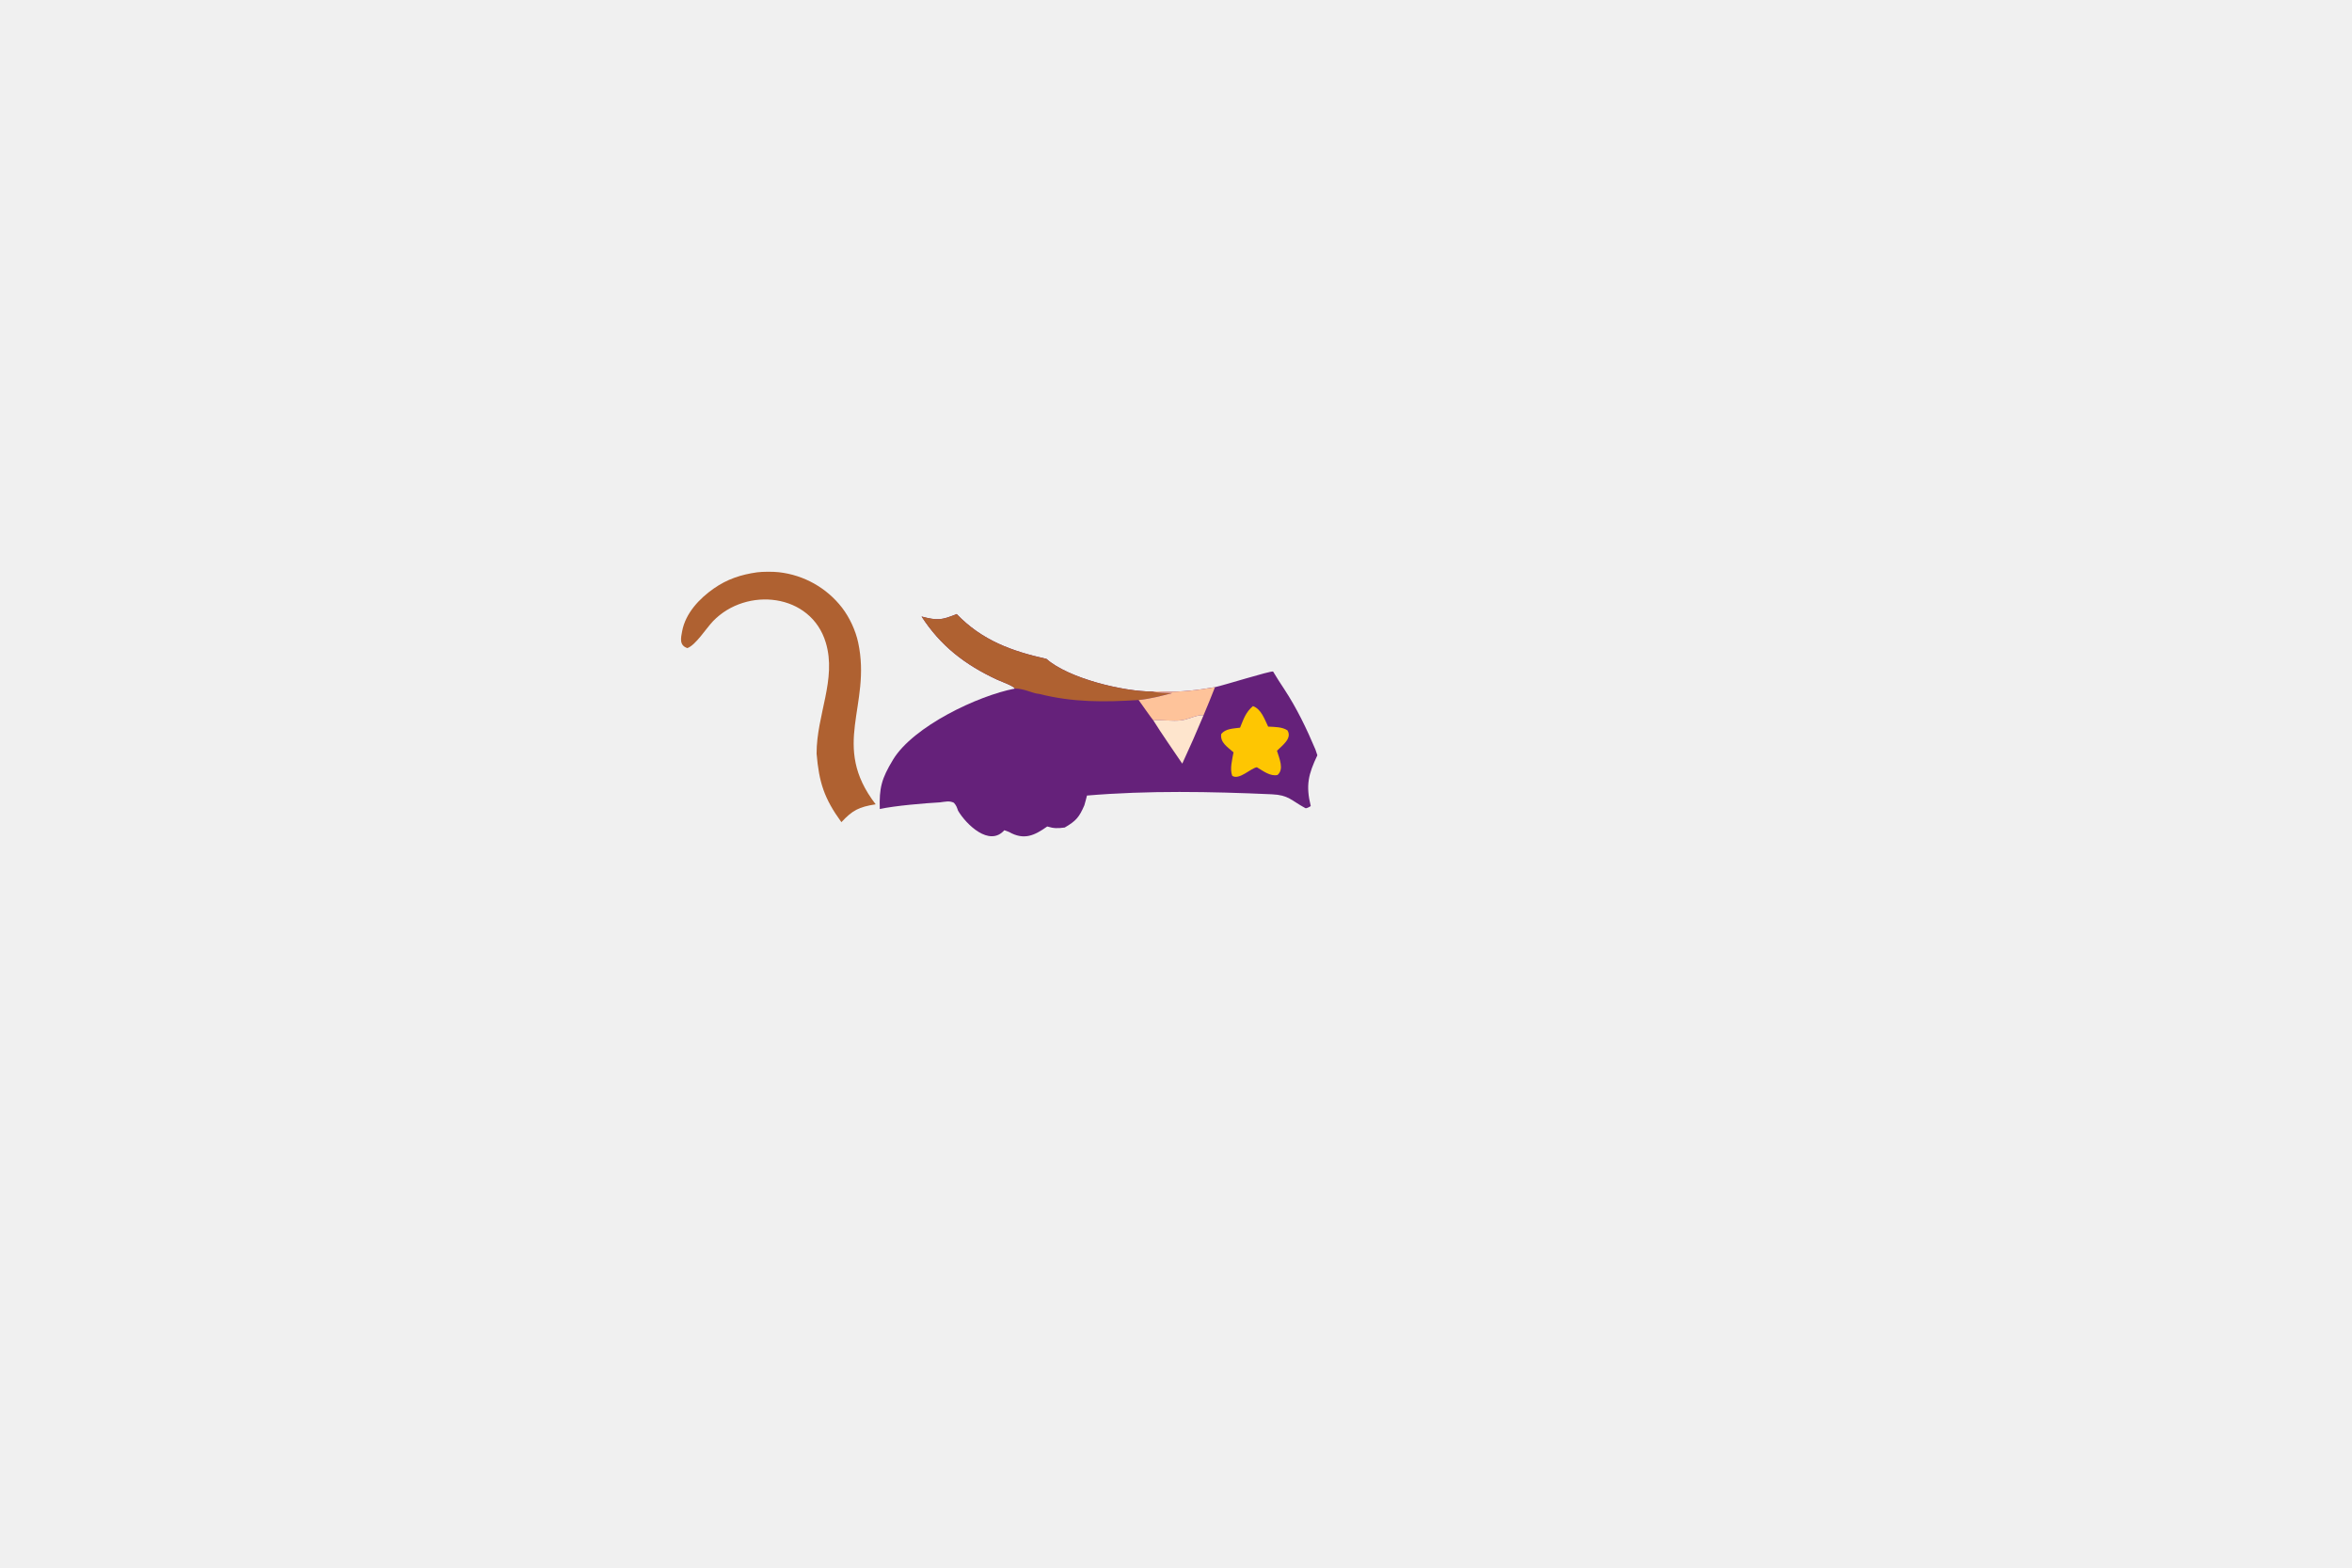
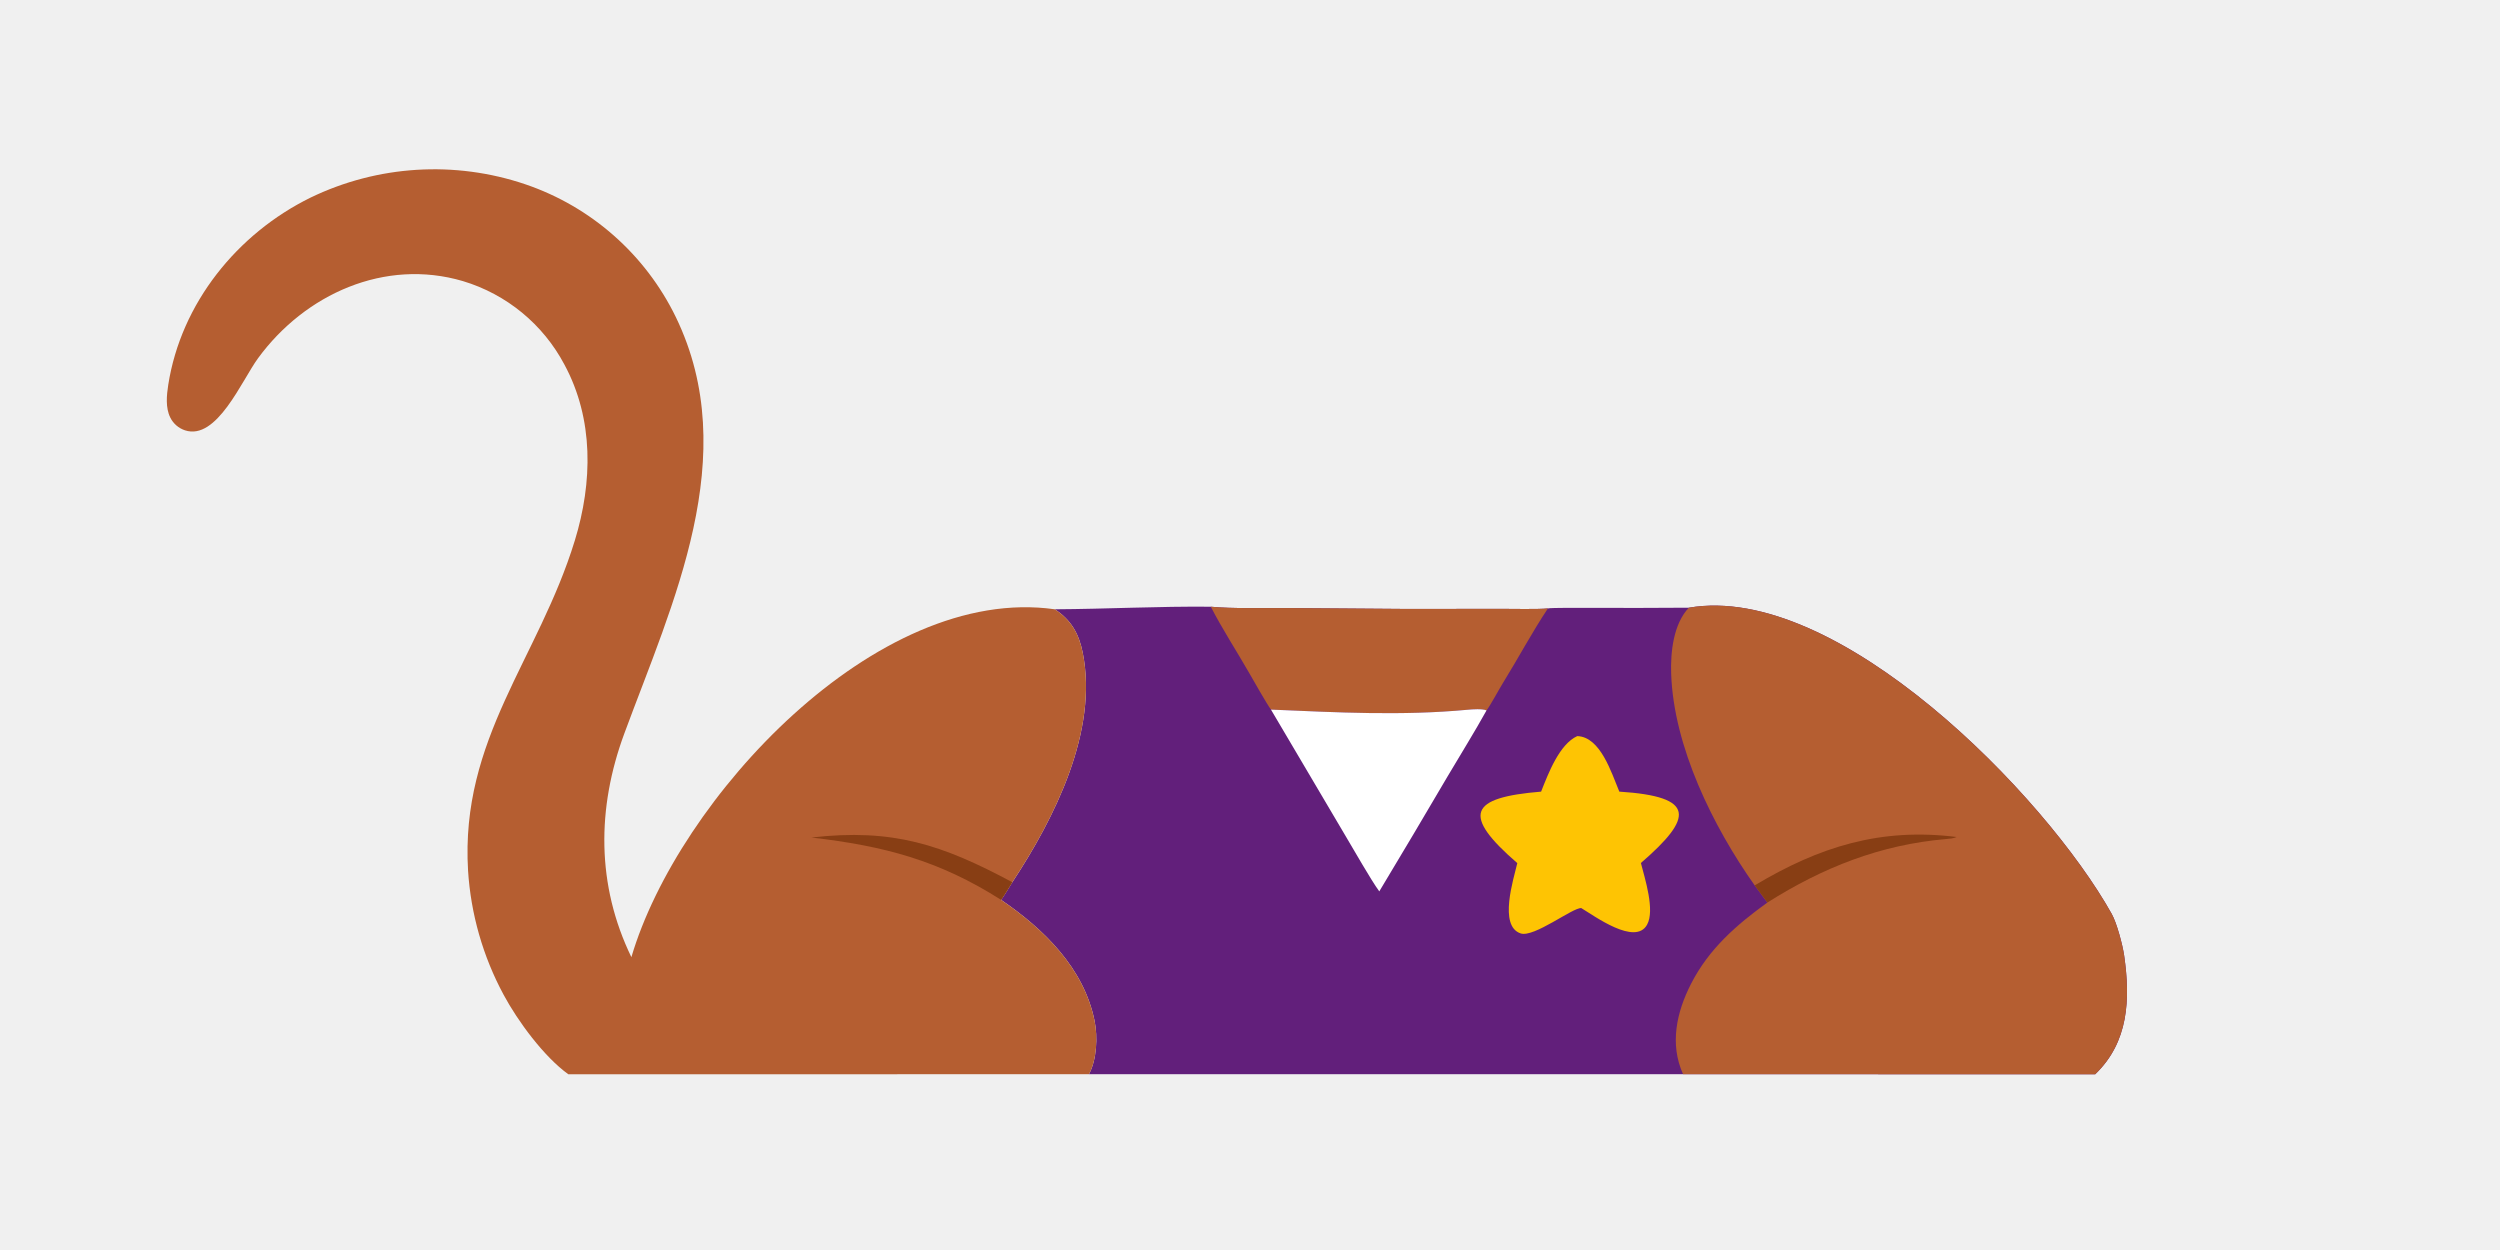
- <svg xmlns="http://www.w3.org/2000/svg" width="1536" height="1024" viewBox="0 0 1536 1024" fill="none">
-   <g id="tail">
-     <g data-i="70" transform="translate(444.762 373.460)">
-       <path d="M49.658 0.374C53.379 -0.117 60.267 -0.111 63.921 0.313C80.226 2.139 95.096 10.493 105.141 23.469C110.072 29.887 113.997 38.364 115.682 46.243C124.547 87.708 97.333 113.241 127.1 151.907C116.184 153.628 112 155.764 104.718 163.571C93.453 148.066 90.126 137.607 88.524 118.814C88.482 93.431 101.731 70.325 94.539 46.325C84.845 13.977 42.762 9.651 20.945 32.235C16.471 36.865 9.53 47.996 4.125 49.874C-1.298 48.063 -0.113 43.249 0.734 38.784C2.96 27.049 11.923 17.553 21.406 10.926C30.173 4.8 39.186 1.86 49.658 0.374Z" fill="#AF6131" />
-     </g>
-   </g>
-   <g id="body">
-     <g data-i="55" transform="translate(574.490 401.096)">
-       <path d="M50.263 0C66.913 17.235 86.211 24.229 108.893 29.28C123.291 42.011 158.997 50.651 178.18 50.622C180.145 50.404 183.408 50.597 185.493 50.657C197.125 50.992 207.52 49.696 218.973 47.754C224.403 46.628 255.16 36.999 256.915 37.535C259.21 41.464 261.715 45.247 264.213 49.047C272.35 61.428 278.785 74.797 284.545 88.424L285.835 92.233C279.978 104.596 278.155 111.724 281.508 125.431C280.675 125.962 278.68 127.137 277.96 126.749C268.57 121.672 267.16 118.225 256.113 117.732C216.048 115.94 175.357 115.175 135.376 118.549C134.82 120.663 134.278 122.894 133.637 124.972C130.293 132.719 128.143 135.2 120.822 139.443C116.232 140.022 113.769 140.09 109.411 138.754C101.103 144.655 94.278 147.909 84.473 142.336L81.4 141.209C71.59 152.295 56.363 137.248 51.187 128.452C50.307 125.972 50.156 125.236 48.459 123.26C45.565 121.794 42.721 122.592 39.345 122.999C29.037 123.566 9.724 125.225 0.061 127.347C-0.353 113.491 1.208 107.533 8.715 95.124C21.881 73.36 64.161 53.292 88.251 48.691C88.047 47.182 78.48 43.688 76.564 42.796C55.717 33.093 39.834 20.855 27.345 1.602C37.684 4.287 40.332 4.068 50.263 0Z" fill="#65217A" />
-     </g>
-     <g data-i="61" transform="translate(601.834 401.096)">
-       <path d="M22.919 0C39.568 17.235 58.866 24.229 81.548 29.28C95.946 42.011 131.652 50.651 150.836 50.622C154.466 51.554 159.821 51.494 163.691 51.608C156.633 53.498 149.051 55.419 141.767 56.16C119.299 57.557 98.932 57.755 76.829 52.163C72.365 51.871 67.231 48.602 60.906 48.691C60.702 47.182 51.135 43.688 49.219 42.796C28.372 33.093 12.489 20.855 0 1.602C10.339 4.287 12.987 4.068 22.919 0Z" fill="#AF6131" />
-     </g>
-     <g data-i="62" transform="translate(743.601 448.850)">
-       <path d="M9.069 2.868C11.034 2.65 14.296 2.843 16.381 2.903C28.014 3.239 38.409 1.942 49.861 0C47.446 6.194 44.941 12.354 42.346 18.476C39.129 17.557 32.619 20.992 28.157 21.618C22.352 22.433 14.499 21.171 9.586 21.683C8.814 20.917 1.116 9.965 0 8.406C7.284 7.665 14.867 5.744 21.924 3.854C18.054 3.74 12.699 3.8 9.069 2.868Z" fill="#FEC39A" />
-     </g>
-     <g data-i="63" transform="translate(753.188 467.171)">
-       <path d="M0 3.362C4.912 2.85 12.765 4.112 18.57 3.297C23.032 2.671 29.543 -0.764 32.76 0.155C28.35 10.737 23.73 21.229 18.9 31.628C13.005 22.825 5.46 12.22 0 3.362Z" fill="#FEE5CD" />
-     </g>
-     <g data-i="64" transform="translate(797.439 461.213)">
-       <path d="M20.811 0C26.181 1.968 28.251 8.245 30.741 13.406C34.941 13.635 39.876 13.533 43.349 15.855C46.521 21.087 40.169 25.516 36.501 29.167C37.986 34.189 41.324 41.217 36.846 45.004C32.189 46.043 27.531 42.422 23.376 39.947C19.221 40.647 11.894 48.505 7.289 45.562C5.571 41.192 7.266 34.923 8.129 30.192C4.206 26.73 -0.691 23.803 0.081 18.249C2.939 14.681 7.784 14.731 12.396 14.101C14.766 8.296 16.064 4.043 20.811 0Z" fill="#FEC602" />
-     </g>
-   </g>
+ <svg xmlns="http://www.w3.org/2000/svg" width="1774" height="887" viewBox="0 0 1774 887" fill="none">
+   <path d="M1198.38 431.222C1303.78 413.041 1451.34 564.117 1498.47 648.494C1502.1 654.988 1506.24 670.567 1507.31 678.079C1511.77 709.178 1510.46 739.49 1486.76 762.291L1194.31 762.264L772.723 762.254C778.334 751.927 779.015 735.787 776.731 724.475C769.127 686.819 740.661 659.251 710.379 638.552C712.758 635.277 716.111 629.597 718.349 626.026C748.402 580.39 779.452 518.678 768.303 463.112C765.625 449.765 760.051 439.777 748.462 432.351C785.33 432.156 822.241 430.155 859.185 430.527C874.127 431.978 897.264 431.379 912.83 431.463L997.935 432.109L1065.48 432.044C1072.62 432.027 1092.01 432.439 1098.42 431.733C1100.52 431.194 1122.95 431.325 1126.87 431.328C1150.71 431.436 1174.55 431.401 1198.38 431.222Z" fill="#621F7B" />
+   <path d="M1198.39 431.222C1303.78 413.041 1451.34 564.117 1498.47 648.494C1502.1 654.988 1506.24 670.567 1507.31 678.079C1511.77 709.178 1510.46 739.49 1486.76 762.291L1194.31 762.264C1184.64 740.863 1189.71 718.124 1200.01 698.019C1212.64 673.336 1232.09 656.346 1254.13 640.433C1251.16 636.355 1248.15 632.299 1245.11 628.266C1215.55 586.488 1187.61 529.832 1185.86 478.095C1185.34 462.812 1187.39 442.855 1198.39 431.222Z" fill="#B55E31" />
+   <path d="M1245.11 628.267C1291.19 600.698 1334.6 587.196 1388.43 593.932C1386.19 594.964 1383.5 595.174 1381.04 595.382C1334.4 599.339 1293.63 615.513 1254.14 640.433C1251.16 636.355 1248.15 632.3 1245.11 628.267Z" fill="#883E14" />
+   <path d="M859.186 430.527C874.128 431.978 897.264 431.379 912.83 431.463L997.935 432.109L1065.48 432.044C1072.62 432.027 1092.01 432.439 1098.42 431.733C1087.22 448.475 1077.33 467.129 1066.71 484.273C1063.77 489.02 1057.64 500.434 1054.86 504.087C1051.85 502.832 1045.03 503.301 1041.5 503.632C994.47 508.029 948.916 505.519 901.872 503.531C899.066 499.779 889.078 482.187 886.359 477.437C877.766 462.41 866.964 445.748 859.186 430.527Z" fill="#B55E31" />
+   <path d="M901.873 503.531C948.917 505.519 994.471 508.029 1041.5 503.632C1045.03 503.301 1051.85 502.832 1054.86 504.087C1046.46 519.236 1036.15 535.811 1027.26 550.844C1011.24 578.165 995.069 605.393 978.741 632.53C972.539 624.007 960.853 603.268 954.989 593.511L901.873 503.531Z" fill="white" />
+   <path d="M1119.22 522.337C1135.7 522.855 1143.47 548.362 1149.07 561.737C1203.55 565.22 1201.69 580.124 1164.38 612.379C1167.23 623.581 1174.47 645.914 1168.75 656.187C1160.36 671.29 1131.44 649.986 1122.08 644.38C1116.12 643.858 1088.52 665.502 1079.05 662.352C1063.23 657.099 1074.1 623.606 1076.67 612.464C1036.86 577.983 1042.71 565.926 1093.57 561.742C1098.72 548.714 1106.53 528.094 1119.22 522.337Z" fill="#FEC403" />
+   <path d="M403.302 762.312C386.001 749.879 367.352 724.523 357.348 705.852C342.695 678.658 334.094 648.618 332.133 617.789C326.514 524.108 382.124 467.591 407.909 383.499C420.53 342.34 421.461 297.472 400.523 258.732C385.406 230.133 359.457 208.787 328.48 199.47C273.115 183.127 216.408 208.647 183.083 254.234C171.484 270.1 153.857 312.737 131.299 305.37C126.738 303.877 122.969 300.612 120.841 296.31C117.374 289.384 118.225 280.525 119.391 273.069C128.456 215.154 168.321 165.792 220.403 140.206C268.027 117.196 322.787 113.82 372.877 130.808C419.594 146.723 458.013 180.65 479.584 225.04C527.261 323.517 477.248 427.71 442.966 520.647C423.482 573.469 423.206 628.003 448.031 679.197C481.091 566.919 621.756 414.301 748.463 432.351C760.052 439.777 765.626 449.765 768.305 463.112C779.454 518.677 748.403 580.39 718.35 626.026C716.112 629.597 712.76 635.276 710.38 638.551C740.662 659.25 769.128 686.818 776.732 724.475C779.016 735.787 778.335 751.927 772.724 762.254L403.302 762.312Z" fill="#B55E31" />
+   <path d="M575.779 594.307C633.595 587.661 668.519 599.36 718.349 626.026C716.111 629.597 712.758 635.276 710.379 638.551C666.064 610.374 627.222 600.3 575.779 594.307Z" fill="#883E14" />
</svg>
